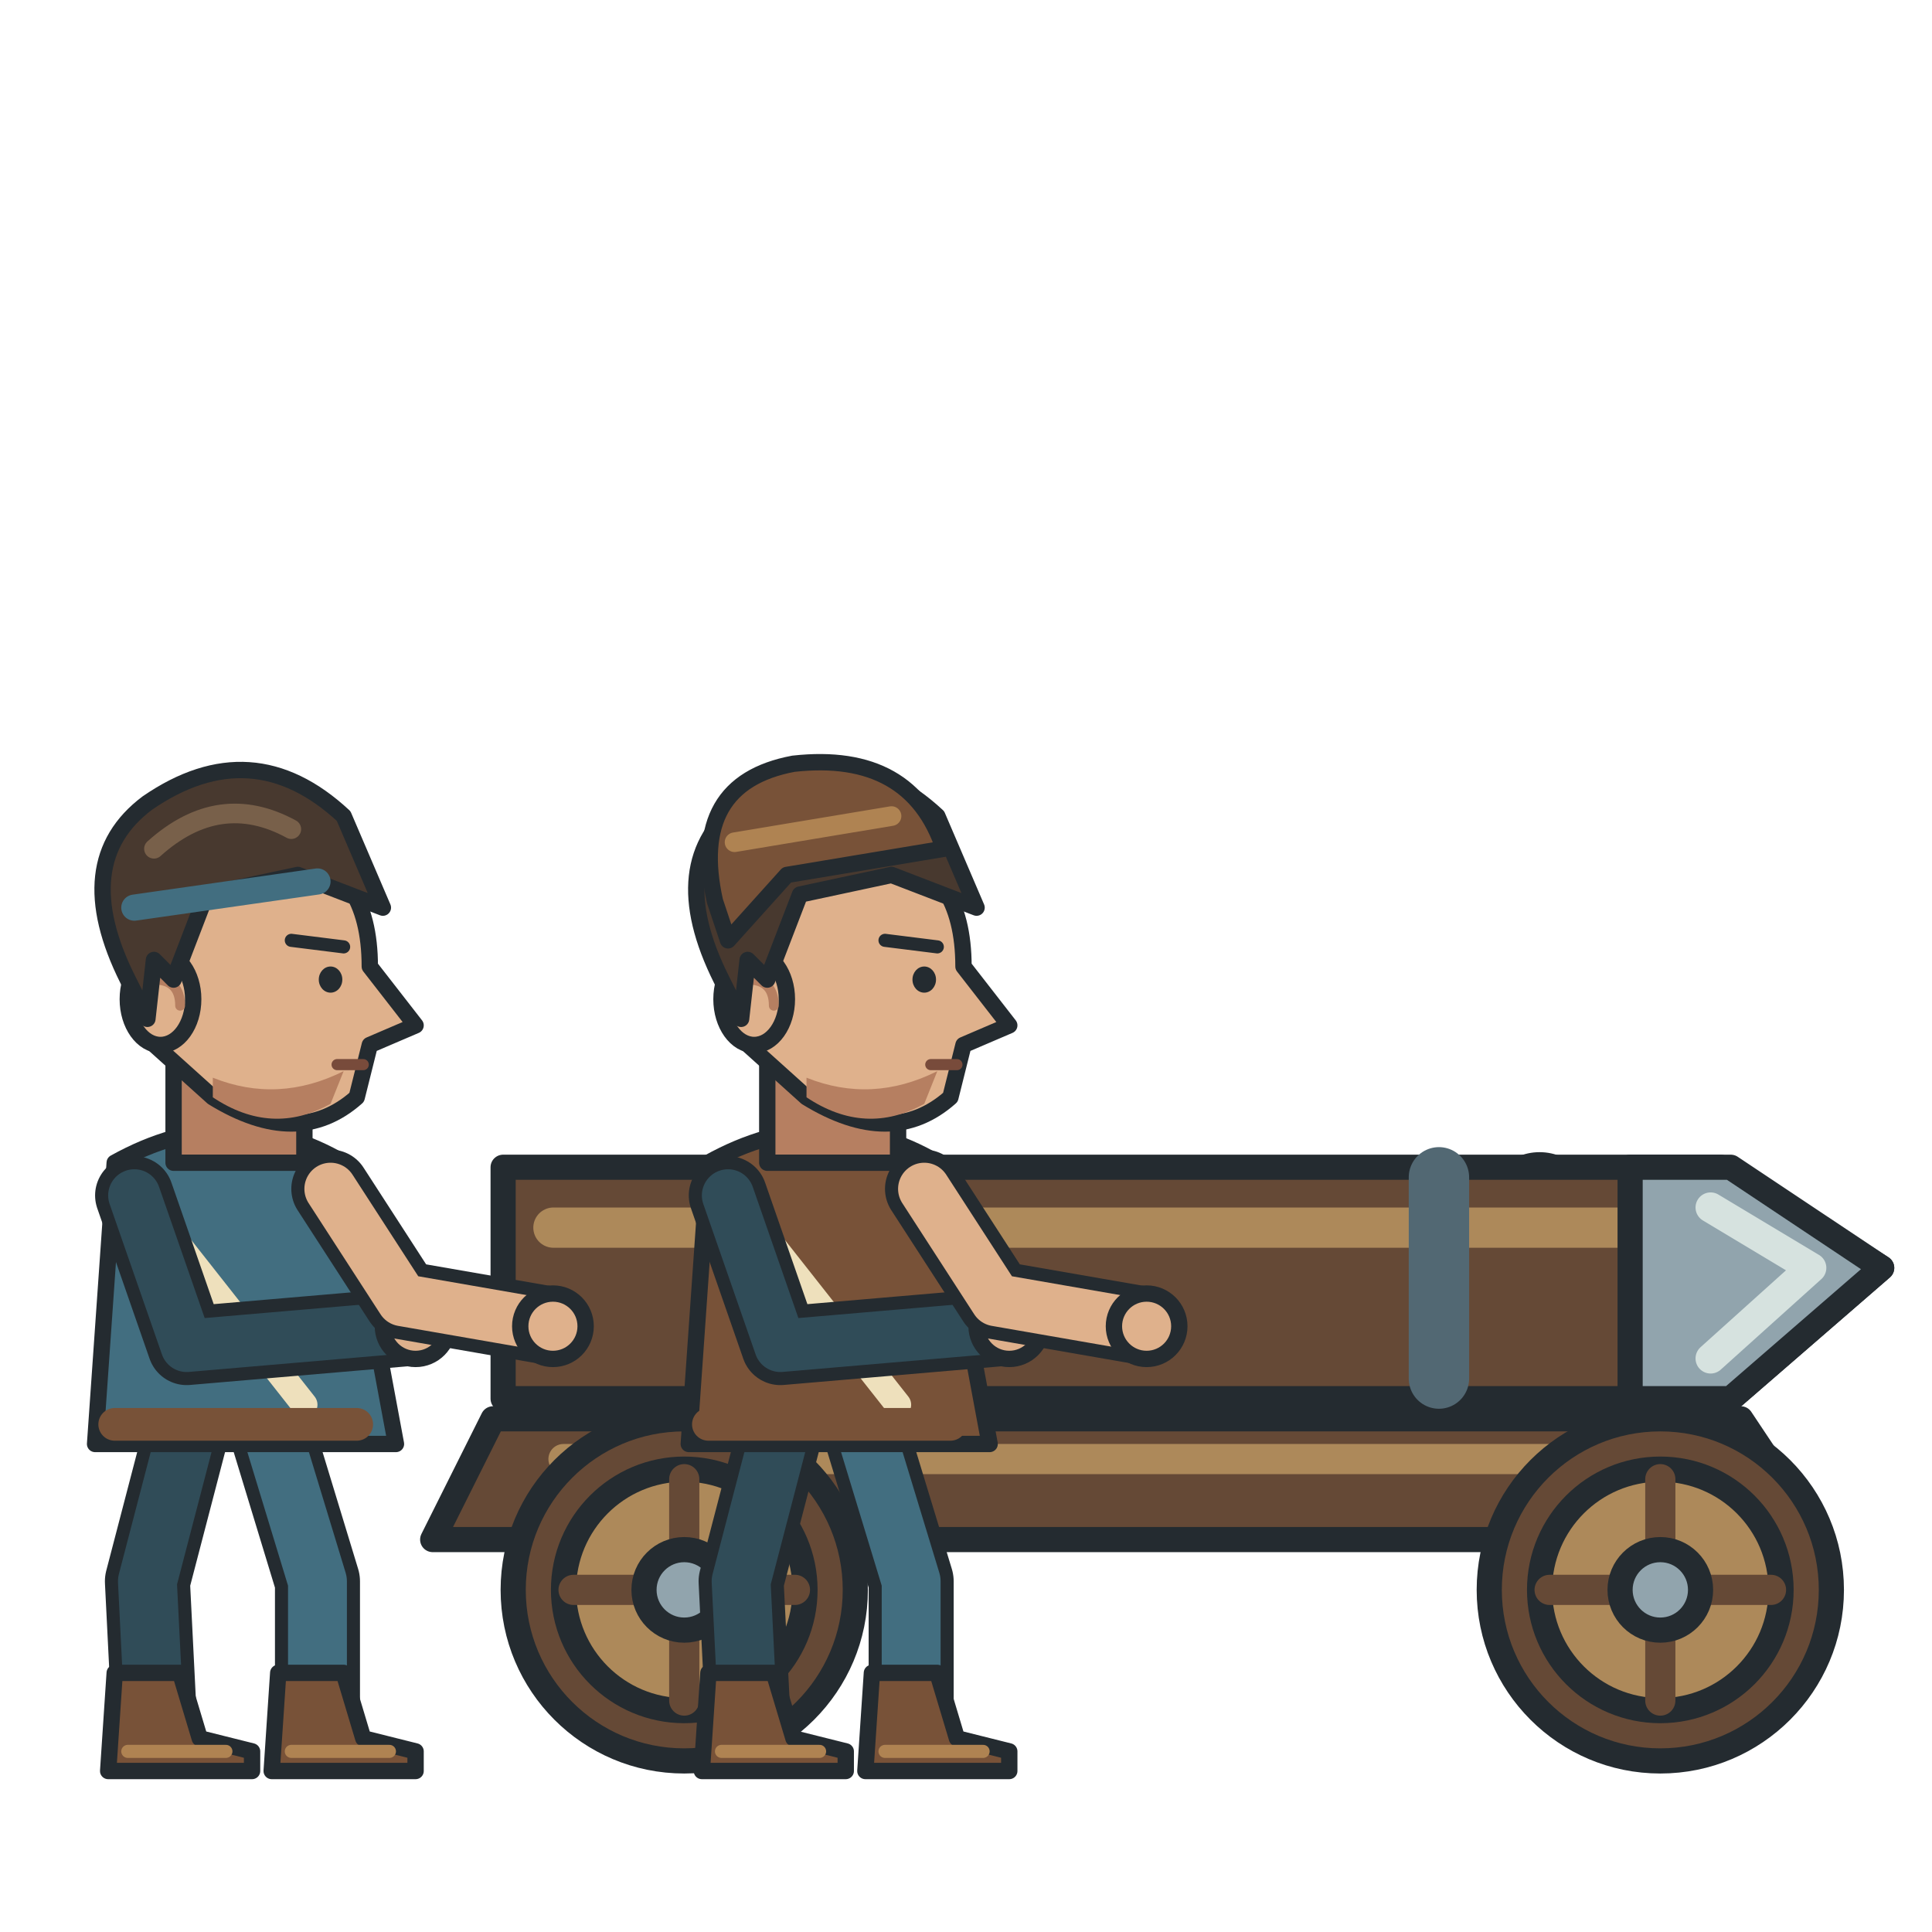
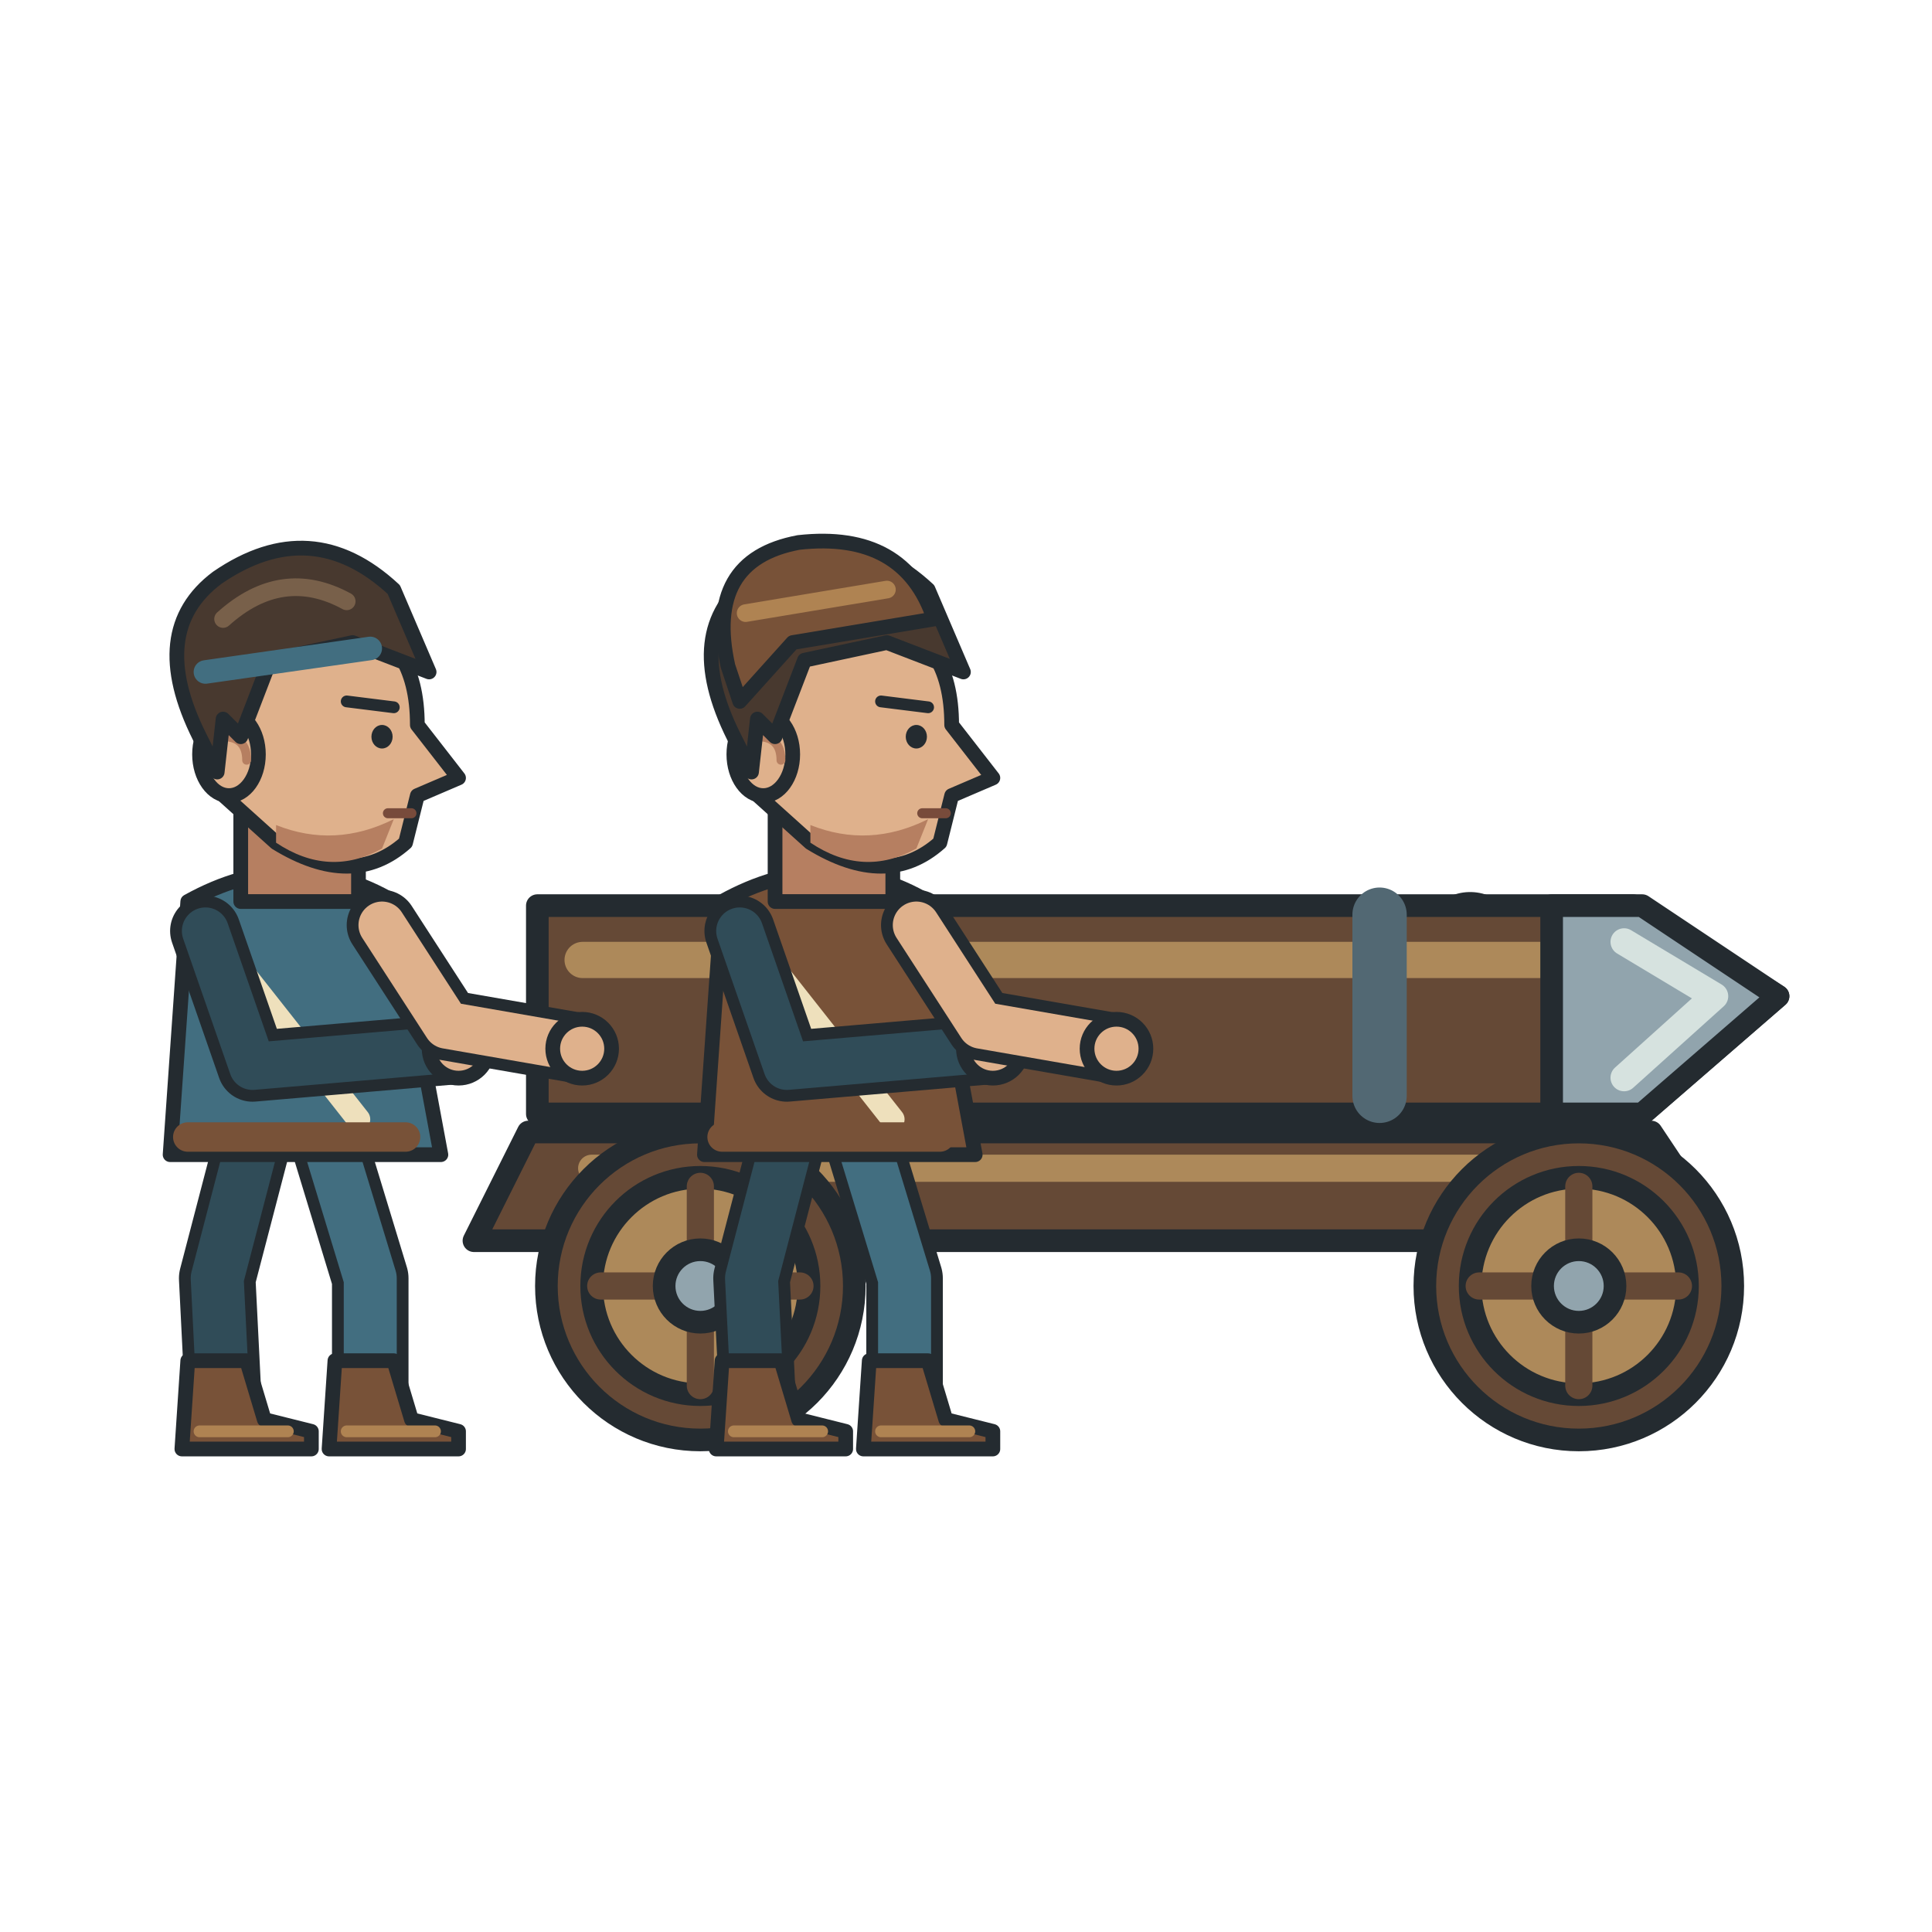
- <svg xmlns="http://www.w3.org/2000/svg" width="192" height="192" viewBox="0 0 192 192">
-   <path d="M63 151l12-31M165 151l-12-31" fill="none" stroke="#242b30" stroke-width="11" stroke-linejoin="round" stroke-linecap="round" />
-   <path d="M63 151l12-31M165 151l-12-31" fill="none" stroke="#654936" stroke-width="7" stroke-linejoin="round" stroke-linecap="round" />
-   <path d="M49 141h124l8 12H43z" fill="#654936" stroke="#242b30" stroke-width="2.5" stroke-linejoin="round" stroke-linecap="round" />
-   <path d="M56 145h114" fill="none" stroke="#ad895a" stroke-width="3" stroke-linejoin="round" stroke-linecap="round" />
-   <g transform="translate(0 0)">
-     <path d="M50 116h121l16 10-15 13H50z" fill="#654936" stroke="#242b30" stroke-width="2.5" stroke-linejoin="round" stroke-linecap="round" />
-     <path d="M55 122h111" fill="none" stroke="#ad895a" stroke-width="4" stroke-linejoin="round" stroke-linecap="round" />
-     <path d="M162 116h10l15 10-15 13h-10z" fill="#91a4ad" stroke="#242b30" stroke-width="2.5" stroke-linejoin="round" stroke-linecap="round" />
-     <path d="M170 120l10 6-10 9" fill="none" stroke="#d6e2df" stroke-width="3" stroke-linejoin="round" stroke-linecap="round" />
-     <path d="M77 117v20M143 117v20" fill="none" stroke="#526873" stroke-width="6" stroke-linejoin="round" stroke-linecap="round" />
-   </g>
-   <ellipse cx="68" cy="158" rx="17" ry="17" fill="#654936" stroke="#242b30" stroke-width="2.5" />
-   <ellipse cx="68" cy="158" rx="12" ry="12" fill="#ad895a" stroke="#242b30" stroke-width="2.5" />
-   <g transform="rotate(0 68 158)">
-     <path d="M57 158h22M68 147v22" fill="none" stroke="#654936" stroke-width="3" stroke-linejoin="round" stroke-linecap="round" />
-   </g>
-   <ellipse cx="68" cy="158" rx="4" ry="4" fill="#91a4ad" stroke="#242b30" stroke-width="2.5" />
-   <ellipse cx="165" cy="158" rx="17" ry="17" fill="#654936" stroke="#242b30" stroke-width="2.5" />
-   <ellipse cx="165" cy="158" rx="12" ry="12" fill="#ad895a" stroke="#242b30" stroke-width="2.5" />
-   <g transform="rotate(0 165 158)">
-     <path d="M154 158h22M165 147v22" fill="none" stroke="#654936" stroke-width="3" stroke-linejoin="round" stroke-linecap="round" />
-   </g>
-   <ellipse cx="165" cy="158" rx="4" ry="4" fill="#91a4ad" stroke="#242b30" stroke-width="2.5" />
-   <g transform="translate(-38 61.6) scale(.65)">
-     <path d="M87 124L81 147 82 167" fill="none" stroke="#242b30" stroke-width="13" stroke-linejoin="round" stroke-linecap="round" />
-     <path d="M87 124L81 147 82 167" fill="none" stroke="#304c58" stroke-width="9" stroke-linejoin="round" stroke-linecap="round" />
-     <path d="M76 161h10l3 10 8 2v3H75z" fill="#785238" stroke="#242b30" stroke-width="2.5" stroke-linejoin="round" stroke-linecap="round" />
-     <path d="M78 173h15" fill="none" stroke="#af8352" stroke-width="2" stroke-linejoin="round" stroke-linecap="round" />
-     <path d="M100 124L107 147 107 167" fill="none" stroke="#242b30" stroke-width="13" stroke-linejoin="round" stroke-linecap="round" />
-     <path d="M100 124L107 147 107 167" fill="none" stroke="#426e80" stroke-width="9" stroke-linejoin="round" stroke-linecap="round" />
-     <path d="M101 161h10l3 10 8 2v3H100z" fill="#785238" stroke="#242b30" stroke-width="2.5" stroke-linejoin="round" stroke-linecap="round" />
-     <path d="M103 173h15" fill="none" stroke="#af8352" stroke-width="2" stroke-linejoin="round" stroke-linecap="round" />
+ <svg xmlns="http://www.w3.org/2000/svg" width="192" height="192" viewBox="-64 0 320 192">
+   <g transform="translate(100 176) scale(1.5) translate(-100 -176)">
+     <path d="M63 151l12-31M165 151l-12-31" fill="none" stroke="#242b30" stroke-width="11" stroke-linejoin="round" stroke-linecap="round" />
+     <path d="M63 151l12-31M165 151l-12-31" fill="none" stroke="#654936" stroke-width="7" stroke-linejoin="round" stroke-linecap="round" />
+     <path d="M49 141h124l8 12H43z" fill="#654936" stroke="#242b30" stroke-width="2.5" stroke-linejoin="round" stroke-linecap="round" />
+     <path d="M56 145h114" fill="none" stroke="#ad895a" stroke-width="3" stroke-linejoin="round" stroke-linecap="round" />
    <g transform="translate(0 0)">
-       <path d="M76 83q18-10 35 0l8 43H73z" fill="#426e80" stroke="#242b30" stroke-width="2.5" stroke-linejoin="round" stroke-linecap="round" />
-       <path d="M79 87l26 33" fill="none" stroke="#eee0bc" stroke-width="4" stroke-linejoin="round" stroke-linecap="round" />
-       <path d="M76 123h37" fill="none" stroke="#785238" stroke-width="5" stroke-linejoin="round" stroke-linecap="round" />
-       <path d="M85 67v16h20V66" fill="#b67f61" stroke="#242b30" stroke-width="2.5" stroke-linejoin="round" stroke-linecap="round" />
-       <path d="M79 44q7-13 24-9 12 3 12 18l7 9-7 3-2 8q-9 8-22 0l-10-9z" fill="#dfb18c" stroke="#242b30" stroke-width="2.5" stroke-linejoin="round" stroke-linecap="round" />
-       <path d="M91 70q10 4 20-1l-2 5q-9 5-18-1z" fill="#b67f61" stroke="none" stroke-width="2.5" stroke-linejoin="round" stroke-linecap="round" />
-       <ellipse cx="83" cy="58" rx="5" ry="7" fill="#dfb18c" stroke="#242b30" stroke-width="2.5" />
-       <path d="M82 55q4 0 4 4" fill="none" stroke="#b67f61" stroke-width="1.5" stroke-linejoin="round" stroke-linecap="round" />
-       <path d="M103 49l8 1" fill="none" stroke="#242b30" stroke-width="2" stroke-linejoin="round" stroke-linecap="round" />
-       <ellipse cx="109" cy="55" rx="1.8" ry="2" fill="#242b30" stroke="none" stroke-width="2.5" />
-       <path d="M110 68h4" fill="none" stroke="#784b3b" stroke-width="1.7" stroke-linejoin="round" stroke-linecap="round" />
-       <path d="M78 55q-9-18 3-27 16-11 30 2l6 14-13-5-14 3-5 13-3-3-1 9z" fill="#48392f" stroke="#242b30" stroke-width="2.5" stroke-linejoin="round" stroke-linecap="round" />
-       <path d="M82 35q10-9 21-3" fill="none" stroke="#78604a" stroke-width="3" stroke-linejoin="round" stroke-linecap="round" />
-       <path d="M79 44l28-4" fill="none" stroke="#426e80" stroke-width="4" stroke-linejoin="round" stroke-linecap="round" />
-       <path d="M79 88L87 111 122 108" fill="none" stroke="#242b30" stroke-width="12" stroke-linejoin="round" stroke-linecap="round" />
-       <path d="M79 88L87 111 122 108" fill="none" stroke="#304c58" stroke-width="8" stroke-linejoin="round" stroke-linecap="round" />
-       <ellipse cx="122" cy="108" rx="5" ry="5" fill="#dfb18c" stroke="#242b30" stroke-width="2.5" />
-       <path d="M109 87L120 104 143 108" fill="none" stroke="#242b30" stroke-width="12" stroke-linejoin="round" stroke-linecap="round" />
-       <path d="M109 87L120 104 143 108" fill="none" stroke="#dfb18c" stroke-width="8" stroke-linejoin="round" stroke-linecap="round" />
-       <ellipse cx="143" cy="108" rx="5" ry="5" fill="#dfb18c" stroke="#242b30" stroke-width="2.5" />
+       <path d="M50 116h121l16 10-15 13H50z" fill="#654936" stroke="#242b30" stroke-width="2.5" stroke-linejoin="round" stroke-linecap="round" />
+       <path d="M55 122h111" fill="none" stroke="#ad895a" stroke-width="4" stroke-linejoin="round" stroke-linecap="round" />
+       <path d="M162 116h10l15 10-15 13h-10z" fill="#91a4ad" stroke="#242b30" stroke-width="2.5" stroke-linejoin="round" stroke-linecap="round" />
+       <path d="M170 120l10 6-10 9" fill="none" stroke="#d6e2df" stroke-width="3" stroke-linejoin="round" stroke-linecap="round" />
+       <path d="M77 117v20M143 117v20" fill="none" stroke="#526873" stroke-width="6" stroke-linejoin="round" stroke-linecap="round" />
    </g>
-   </g>
-   <g transform="translate(21 61.6) scale(.65)">
-     <path d="M87 124L81 147 82 167" fill="none" stroke="#242b30" stroke-width="13" stroke-linejoin="round" stroke-linecap="round" />
-     <path d="M87 124L81 147 82 167" fill="none" stroke="#304c58" stroke-width="9" stroke-linejoin="round" stroke-linecap="round" />
-     <path d="M76 161h10l3 10 8 2v3H75z" fill="#785238" stroke="#242b30" stroke-width="2.5" stroke-linejoin="round" stroke-linecap="round" />
-     <path d="M78 173h15" fill="none" stroke="#af8352" stroke-width="2" stroke-linejoin="round" stroke-linecap="round" />
-     <path d="M100 124L107 147 107 167" fill="none" stroke="#242b30" stroke-width="13" stroke-linejoin="round" stroke-linecap="round" />
-     <path d="M100 124L107 147 107 167" fill="none" stroke="#426e80" stroke-width="9" stroke-linejoin="round" stroke-linecap="round" />
-     <path d="M101 161h10l3 10 8 2v3H100z" fill="#785238" stroke="#242b30" stroke-width="2.5" stroke-linejoin="round" stroke-linecap="round" />
-     <path d="M103 173h15" fill="none" stroke="#af8352" stroke-width="2" stroke-linejoin="round" stroke-linecap="round" />
-     <g transform="translate(0 0)">
-       <path d="M76 83q18-10 35 0l8 43H73z" fill="#785238" stroke="#242b30" stroke-width="2.5" stroke-linejoin="round" stroke-linecap="round" />
-       <path d="M79 87l26 33" fill="none" stroke="#eee0bc" stroke-width="4" stroke-linejoin="round" stroke-linecap="round" />
-       <path d="M76 123h37" fill="none" stroke="#785238" stroke-width="5" stroke-linejoin="round" stroke-linecap="round" />
-       <path d="M85 67v16h20V66" fill="#b67f61" stroke="#242b30" stroke-width="2.5" stroke-linejoin="round" stroke-linecap="round" />
-       <path d="M79 44q7-13 24-9 12 3 12 18l7 9-7 3-2 8q-9 8-22 0l-10-9z" fill="#dfb18c" stroke="#242b30" stroke-width="2.5" stroke-linejoin="round" stroke-linecap="round" />
-       <path d="M91 70q10 4 20-1l-2 5q-9 5-18-1z" fill="#b67f61" stroke="none" stroke-width="2.5" stroke-linejoin="round" stroke-linecap="round" />
-       <ellipse cx="83" cy="58" rx="5" ry="7" fill="#dfb18c" stroke="#242b30" stroke-width="2.5" />
-       <path d="M82 55q4 0 4 4" fill="none" stroke="#b67f61" stroke-width="1.5" stroke-linejoin="round" stroke-linecap="round" />
-       <path d="M103 49l8 1" fill="none" stroke="#242b30" stroke-width="2" stroke-linejoin="round" stroke-linecap="round" />
-       <ellipse cx="109" cy="55" rx="1.8" ry="2" fill="#242b30" stroke="none" stroke-width="2.5" />
-       <path d="M110 68h4" fill="none" stroke="#784b3b" stroke-width="1.7" stroke-linejoin="round" stroke-linecap="round" />
-       <path d="M78 55q-9-18 3-27 16-11 30 2l6 14-13-5-14 3-5 13-3-3-1 9z" fill="#48392f" stroke="#242b30" stroke-width="2.5" stroke-linejoin="round" stroke-linecap="round" />
-       <path d="M82 35q10-9 21-3" fill="none" stroke="#78604a" stroke-width="3" stroke-linejoin="round" stroke-linecap="round" />
-       <path d="M77 43q-4-18 12-21 18-2 23 13l-24 4-9 10z" fill="#785238" stroke="#242b30" stroke-width="2.5" stroke-linejoin="round" stroke-linecap="round" />
-       <path d="M80 34l24-4" fill="none" stroke="#af8352" stroke-width="3" stroke-linejoin="round" stroke-linecap="round" />
-       <path d="M79 88L87 111 122 108" fill="none" stroke="#242b30" stroke-width="12" stroke-linejoin="round" stroke-linecap="round" />
-       <path d="M79 88L87 111 122 108" fill="none" stroke="#304c58" stroke-width="8" stroke-linejoin="round" stroke-linecap="round" />
-       <ellipse cx="122" cy="108" rx="5" ry="5" fill="#dfb18c" stroke="#242b30" stroke-width="2.5" />
-       <path d="M109 87L120 104 143 108" fill="none" stroke="#242b30" stroke-width="12" stroke-linejoin="round" stroke-linecap="round" />
-       <path d="M109 87L120 104 143 108" fill="none" stroke="#dfb18c" stroke-width="8" stroke-linejoin="round" stroke-linecap="round" />
-       <ellipse cx="143" cy="108" rx="5" ry="5" fill="#dfb18c" stroke="#242b30" stroke-width="2.5" />
+     <ellipse cx="68" cy="158" rx="17" ry="17" fill="#654936" stroke="#242b30" stroke-width="2.5" />
+     <ellipse cx="68" cy="158" rx="12" ry="12" fill="#ad895a" stroke="#242b30" stroke-width="2.5" />
+     <g transform="rotate(0 68 158)">
+       <path d="M57 158h22M68 147v22" fill="none" stroke="#654936" stroke-width="3" stroke-linejoin="round" stroke-linecap="round" />
+     </g>
+     <ellipse cx="68" cy="158" rx="4" ry="4" fill="#91a4ad" stroke="#242b30" stroke-width="2.5" />
+     <ellipse cx="165" cy="158" rx="17" ry="17" fill="#654936" stroke="#242b30" stroke-width="2.5" />
+     <ellipse cx="165" cy="158" rx="12" ry="12" fill="#ad895a" stroke="#242b30" stroke-width="2.5" />
+     <g transform="rotate(0 165 158)">
+       <path d="M154 158h22M165 147v22" fill="none" stroke="#654936" stroke-width="3" stroke-linejoin="round" stroke-linecap="round" />
+     </g>
+     <ellipse cx="165" cy="158" rx="4" ry="4" fill="#91a4ad" stroke="#242b30" stroke-width="2.5" />
+     <g transform="translate(-38 61.6) scale(.65)">
+       <path d="M87 124L81 147 82 167" fill="none" stroke="#242b30" stroke-width="13" stroke-linejoin="round" stroke-linecap="round" />
+       <path d="M87 124L81 147 82 167" fill="none" stroke="#304c58" stroke-width="9" stroke-linejoin="round" stroke-linecap="round" />
+       <path d="M76 161h10l3 10 8 2v3H75z" fill="#785238" stroke="#242b30" stroke-width="2.5" stroke-linejoin="round" stroke-linecap="round" />
+       <path d="M78 173h15" fill="none" stroke="#af8352" stroke-width="2" stroke-linejoin="round" stroke-linecap="round" />
+       <path d="M100 124L107 147 107 167" fill="none" stroke="#242b30" stroke-width="13" stroke-linejoin="round" stroke-linecap="round" />
+       <path d="M100 124L107 147 107 167" fill="none" stroke="#426e80" stroke-width="9" stroke-linejoin="round" stroke-linecap="round" />
+       <path d="M101 161h10l3 10 8 2v3H100z" fill="#785238" stroke="#242b30" stroke-width="2.5" stroke-linejoin="round" stroke-linecap="round" />
+       <path d="M103 173h15" fill="none" stroke="#af8352" stroke-width="2" stroke-linejoin="round" stroke-linecap="round" />
+       <g transform="translate(0 0)">
+         <path d="M76 83q18-10 35 0l8 43H73z" fill="#426e80" stroke="#242b30" stroke-width="2.5" stroke-linejoin="round" stroke-linecap="round" />
+         <path d="M79 87l26 33" fill="none" stroke="#eee0bc" stroke-width="4" stroke-linejoin="round" stroke-linecap="round" />
+         <path d="M76 123h37" fill="none" stroke="#785238" stroke-width="5" stroke-linejoin="round" stroke-linecap="round" />
+         <path d="M85 67v16h20V66" fill="#b67f61" stroke="#242b30" stroke-width="2.5" stroke-linejoin="round" stroke-linecap="round" />
+         <path d="M79 44q7-13 24-9 12 3 12 18l7 9-7 3-2 8q-9 8-22 0l-10-9z" fill="#dfb18c" stroke="#242b30" stroke-width="2.5" stroke-linejoin="round" stroke-linecap="round" />
+         <path d="M91 70q10 4 20-1l-2 5q-9 5-18-1z" fill="#b67f61" stroke="none" stroke-width="2.5" stroke-linejoin="round" stroke-linecap="round" />
+         <ellipse cx="83" cy="58" rx="5" ry="7" fill="#dfb18c" stroke="#242b30" stroke-width="2.5" />
+         <path d="M82 55q4 0 4 4" fill="none" stroke="#b67f61" stroke-width="1.5" stroke-linejoin="round" stroke-linecap="round" />
+         <path d="M103 49l8 1" fill="none" stroke="#242b30" stroke-width="2" stroke-linejoin="round" stroke-linecap="round" />
+         <ellipse cx="109" cy="55" rx="1.8" ry="2" fill="#242b30" stroke="none" stroke-width="2.5" />
+         <path d="M110 68h4" fill="none" stroke="#784b3b" stroke-width="1.7" stroke-linejoin="round" stroke-linecap="round" />
+         <path d="M78 55q-9-18 3-27 16-11 30 2l6 14-13-5-14 3-5 13-3-3-1 9z" fill="#48392f" stroke="#242b30" stroke-width="2.5" stroke-linejoin="round" stroke-linecap="round" />
+         <path d="M82 35q10-9 21-3" fill="none" stroke="#78604a" stroke-width="3" stroke-linejoin="round" stroke-linecap="round" />
+         <path d="M79 44l28-4" fill="none" stroke="#426e80" stroke-width="4" stroke-linejoin="round" stroke-linecap="round" />
+         <path d="M79 88L87 111 122 108" fill="none" stroke="#242b30" stroke-width="12" stroke-linejoin="round" stroke-linecap="round" />
+         <path d="M79 88L87 111 122 108" fill="none" stroke="#304c58" stroke-width="8" stroke-linejoin="round" stroke-linecap="round" />
+         <ellipse cx="122" cy="108" rx="5" ry="5" fill="#dfb18c" stroke="#242b30" stroke-width="2.5" />
+         <path d="M109 87L120 104 143 108" fill="none" stroke="#242b30" stroke-width="12" stroke-linejoin="round" stroke-linecap="round" />
+         <path d="M109 87L120 104 143 108" fill="none" stroke="#dfb18c" stroke-width="8" stroke-linejoin="round" stroke-linecap="round" />
+         <ellipse cx="143" cy="108" rx="5" ry="5" fill="#dfb18c" stroke="#242b30" stroke-width="2.5" />
+       </g>
+     </g>
+     <g transform="translate(21 61.6) scale(.65)">
+       <path d="M87 124L81 147 82 167" fill="none" stroke="#242b30" stroke-width="13" stroke-linejoin="round" stroke-linecap="round" />
+       <path d="M87 124L81 147 82 167" fill="none" stroke="#304c58" stroke-width="9" stroke-linejoin="round" stroke-linecap="round" />
+       <path d="M76 161h10l3 10 8 2v3H75z" fill="#785238" stroke="#242b30" stroke-width="2.5" stroke-linejoin="round" stroke-linecap="round" />
+       <path d="M78 173h15" fill="none" stroke="#af8352" stroke-width="2" stroke-linejoin="round" stroke-linecap="round" />
+       <path d="M100 124L107 147 107 167" fill="none" stroke="#242b30" stroke-width="13" stroke-linejoin="round" stroke-linecap="round" />
+       <path d="M100 124L107 147 107 167" fill="none" stroke="#426e80" stroke-width="9" stroke-linejoin="round" stroke-linecap="round" />
+       <path d="M101 161h10l3 10 8 2v3H100z" fill="#785238" stroke="#242b30" stroke-width="2.5" stroke-linejoin="round" stroke-linecap="round" />
+       <path d="M103 173h15" fill="none" stroke="#af8352" stroke-width="2" stroke-linejoin="round" stroke-linecap="round" />
+       <g transform="translate(0 0)">
+         <path d="M76 83q18-10 35 0l8 43H73z" fill="#785238" stroke="#242b30" stroke-width="2.5" stroke-linejoin="round" stroke-linecap="round" />
+         <path d="M79 87l26 33" fill="none" stroke="#eee0bc" stroke-width="4" stroke-linejoin="round" stroke-linecap="round" />
+         <path d="M76 123h37" fill="none" stroke="#785238" stroke-width="5" stroke-linejoin="round" stroke-linecap="round" />
+         <path d="M85 67v16h20V66" fill="#b67f61" stroke="#242b30" stroke-width="2.5" stroke-linejoin="round" stroke-linecap="round" />
+         <path d="M79 44q7-13 24-9 12 3 12 18l7 9-7 3-2 8q-9 8-22 0l-10-9z" fill="#dfb18c" stroke="#242b30" stroke-width="2.5" stroke-linejoin="round" stroke-linecap="round" />
+         <path d="M91 70q10 4 20-1l-2 5q-9 5-18-1z" fill="#b67f61" stroke="none" stroke-width="2.5" stroke-linejoin="round" stroke-linecap="round" />
+         <ellipse cx="83" cy="58" rx="5" ry="7" fill="#dfb18c" stroke="#242b30" stroke-width="2.5" />
+         <path d="M82 55q4 0 4 4" fill="none" stroke="#b67f61" stroke-width="1.5" stroke-linejoin="round" stroke-linecap="round" />
+         <path d="M103 49l8 1" fill="none" stroke="#242b30" stroke-width="2" stroke-linejoin="round" stroke-linecap="round" />
+         <ellipse cx="109" cy="55" rx="1.8" ry="2" fill="#242b30" stroke="none" stroke-width="2.5" />
+         <path d="M110 68h4" fill="none" stroke="#784b3b" stroke-width="1.7" stroke-linejoin="round" stroke-linecap="round" />
+         <path d="M78 55q-9-18 3-27 16-11 30 2l6 14-13-5-14 3-5 13-3-3-1 9z" fill="#48392f" stroke="#242b30" stroke-width="2.5" stroke-linejoin="round" stroke-linecap="round" />
+         <path d="M82 35q10-9 21-3" fill="none" stroke="#78604a" stroke-width="3" stroke-linejoin="round" stroke-linecap="round" />
+         <path d="M77 43q-4-18 12-21 18-2 23 13l-24 4-9 10z" fill="#785238" stroke="#242b30" stroke-width="2.5" stroke-linejoin="round" stroke-linecap="round" />
+         <path d="M80 34l24-4" fill="none" stroke="#af8352" stroke-width="3" stroke-linejoin="round" stroke-linecap="round" />
+         <path d="M79 88L87 111 122 108" fill="none" stroke="#242b30" stroke-width="12" stroke-linejoin="round" stroke-linecap="round" />
+         <path d="M79 88L87 111 122 108" fill="none" stroke="#304c58" stroke-width="8" stroke-linejoin="round" stroke-linecap="round" />
+         <ellipse cx="122" cy="108" rx="5" ry="5" fill="#dfb18c" stroke="#242b30" stroke-width="2.5" />
+         <path d="M109 87L120 104 143 108" fill="none" stroke="#242b30" stroke-width="12" stroke-linejoin="round" stroke-linecap="round" />
+         <path d="M109 87L120 104 143 108" fill="none" stroke="#dfb18c" stroke-width="8" stroke-linejoin="round" stroke-linecap="round" />
+         <ellipse cx="143" cy="108" rx="5" ry="5" fill="#dfb18c" stroke="#242b30" stroke-width="2.5" />
+       </g>
    </g>
  </g>
</svg>
